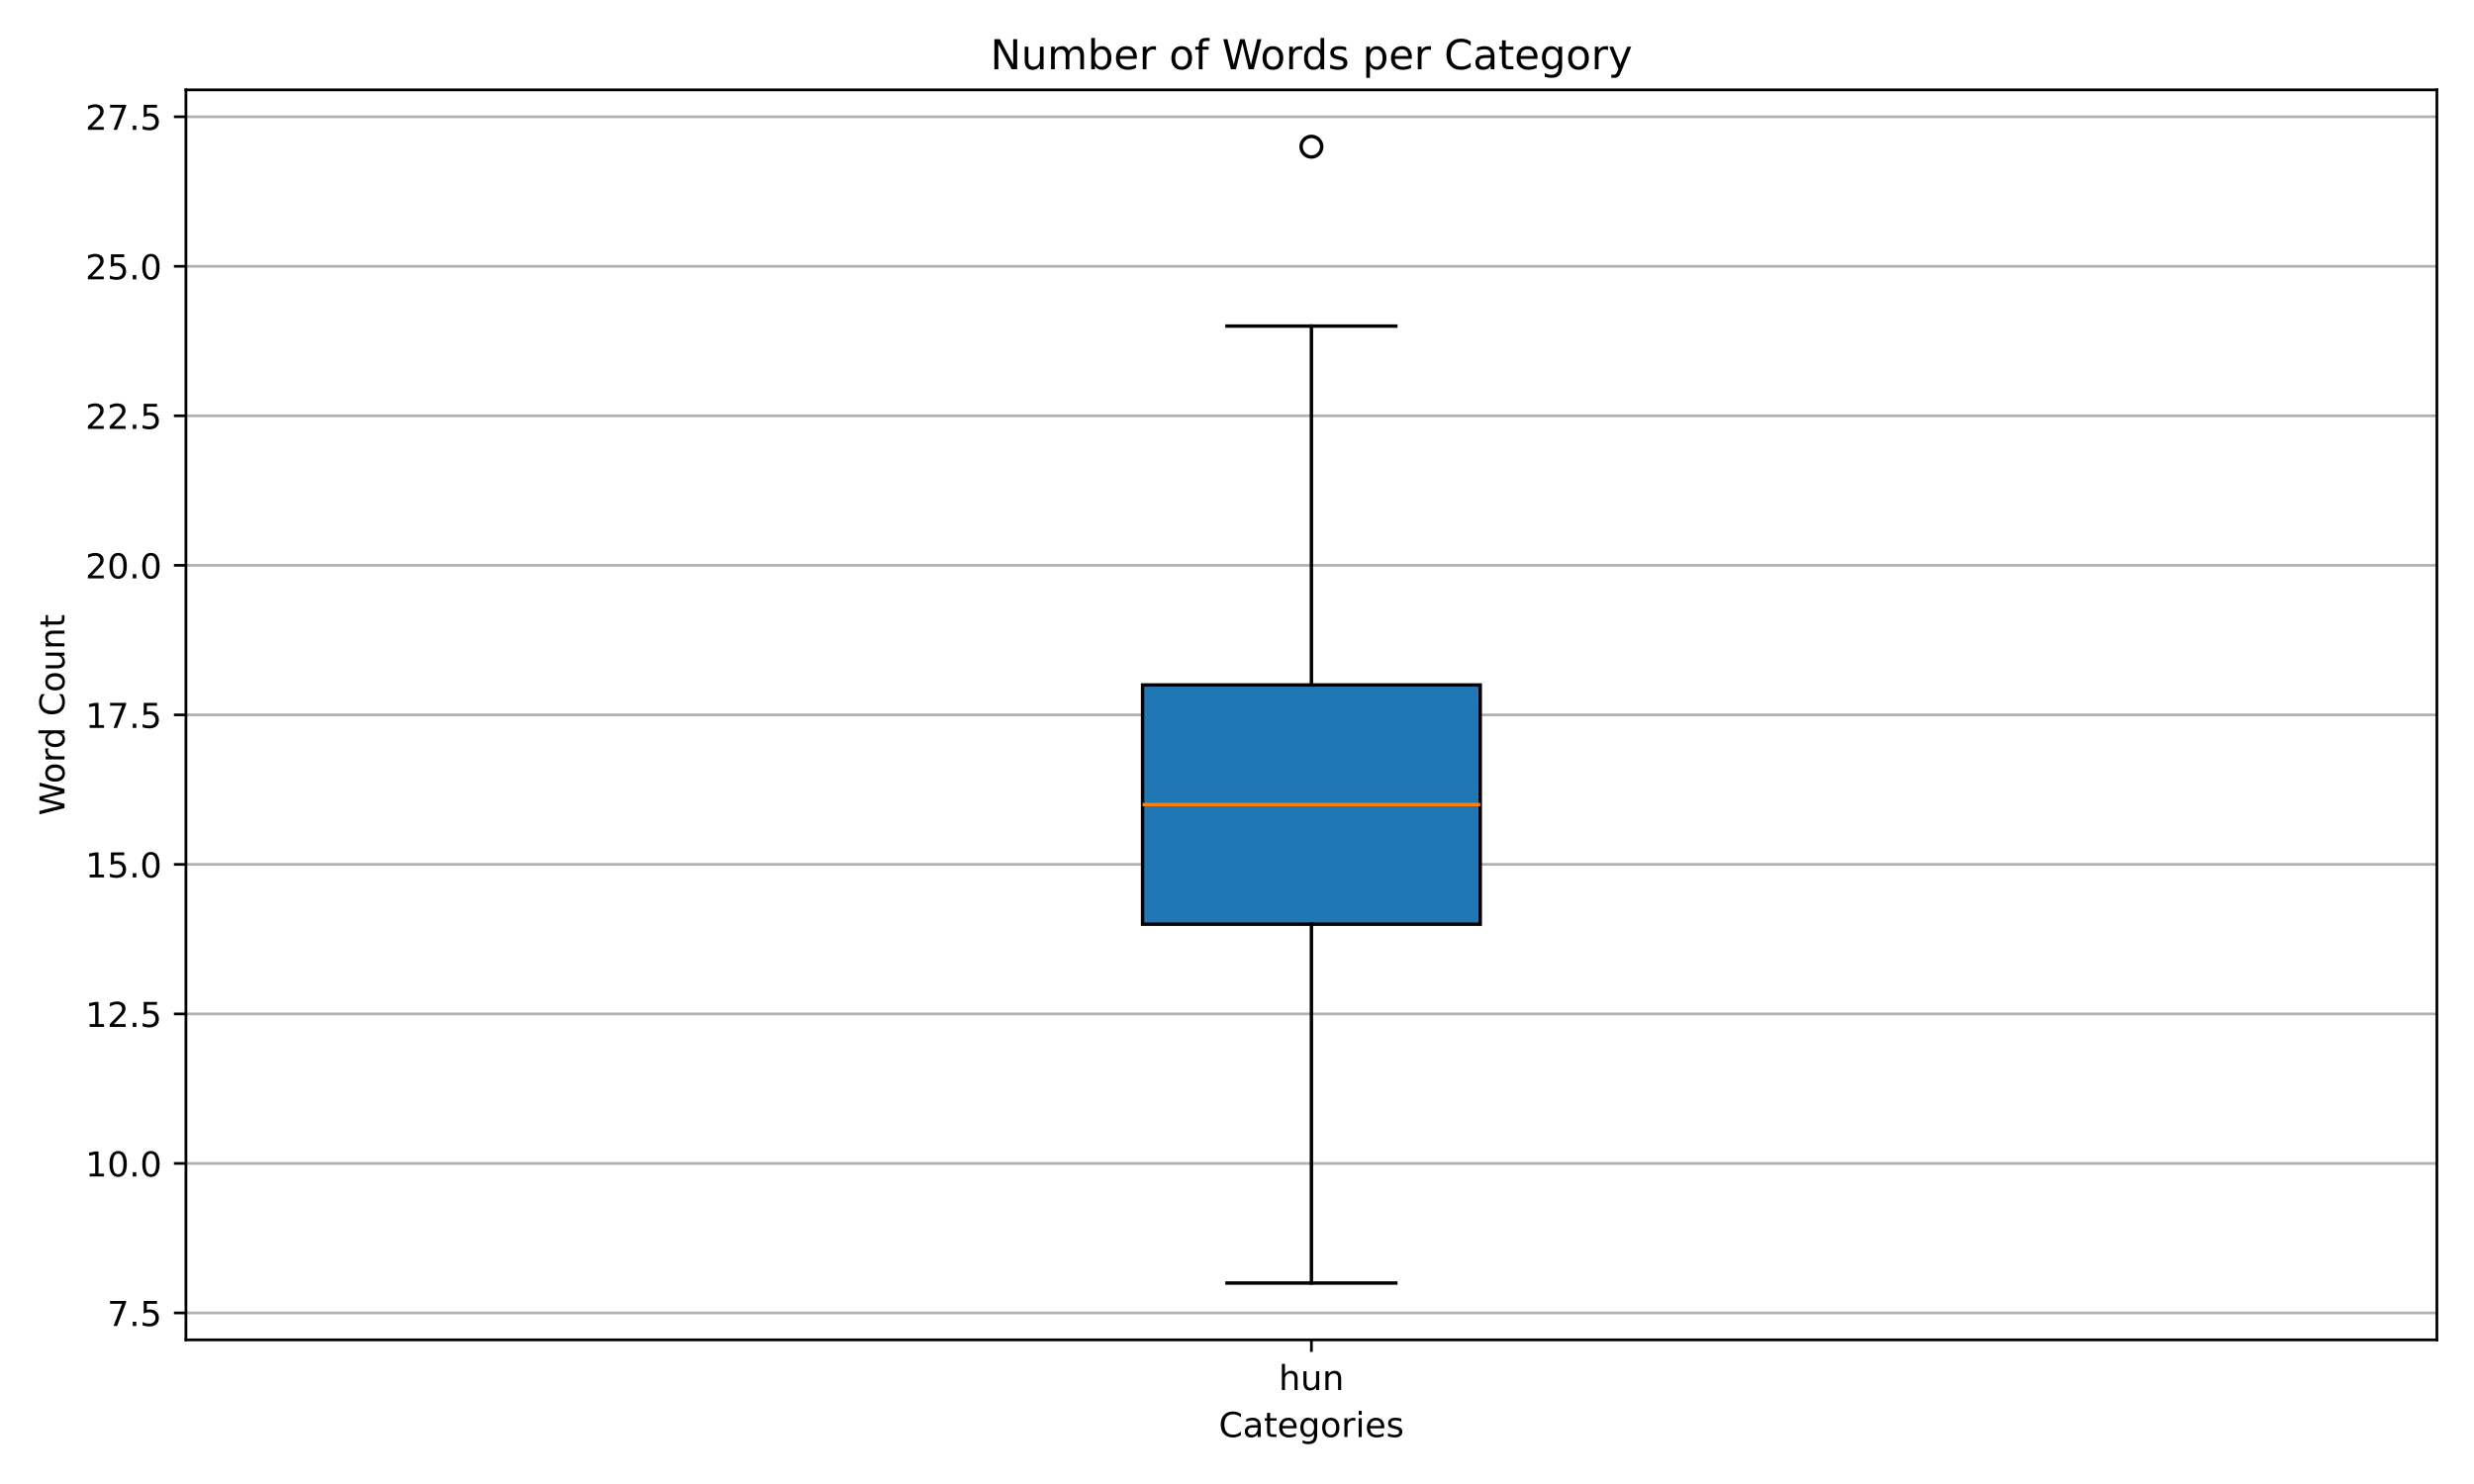
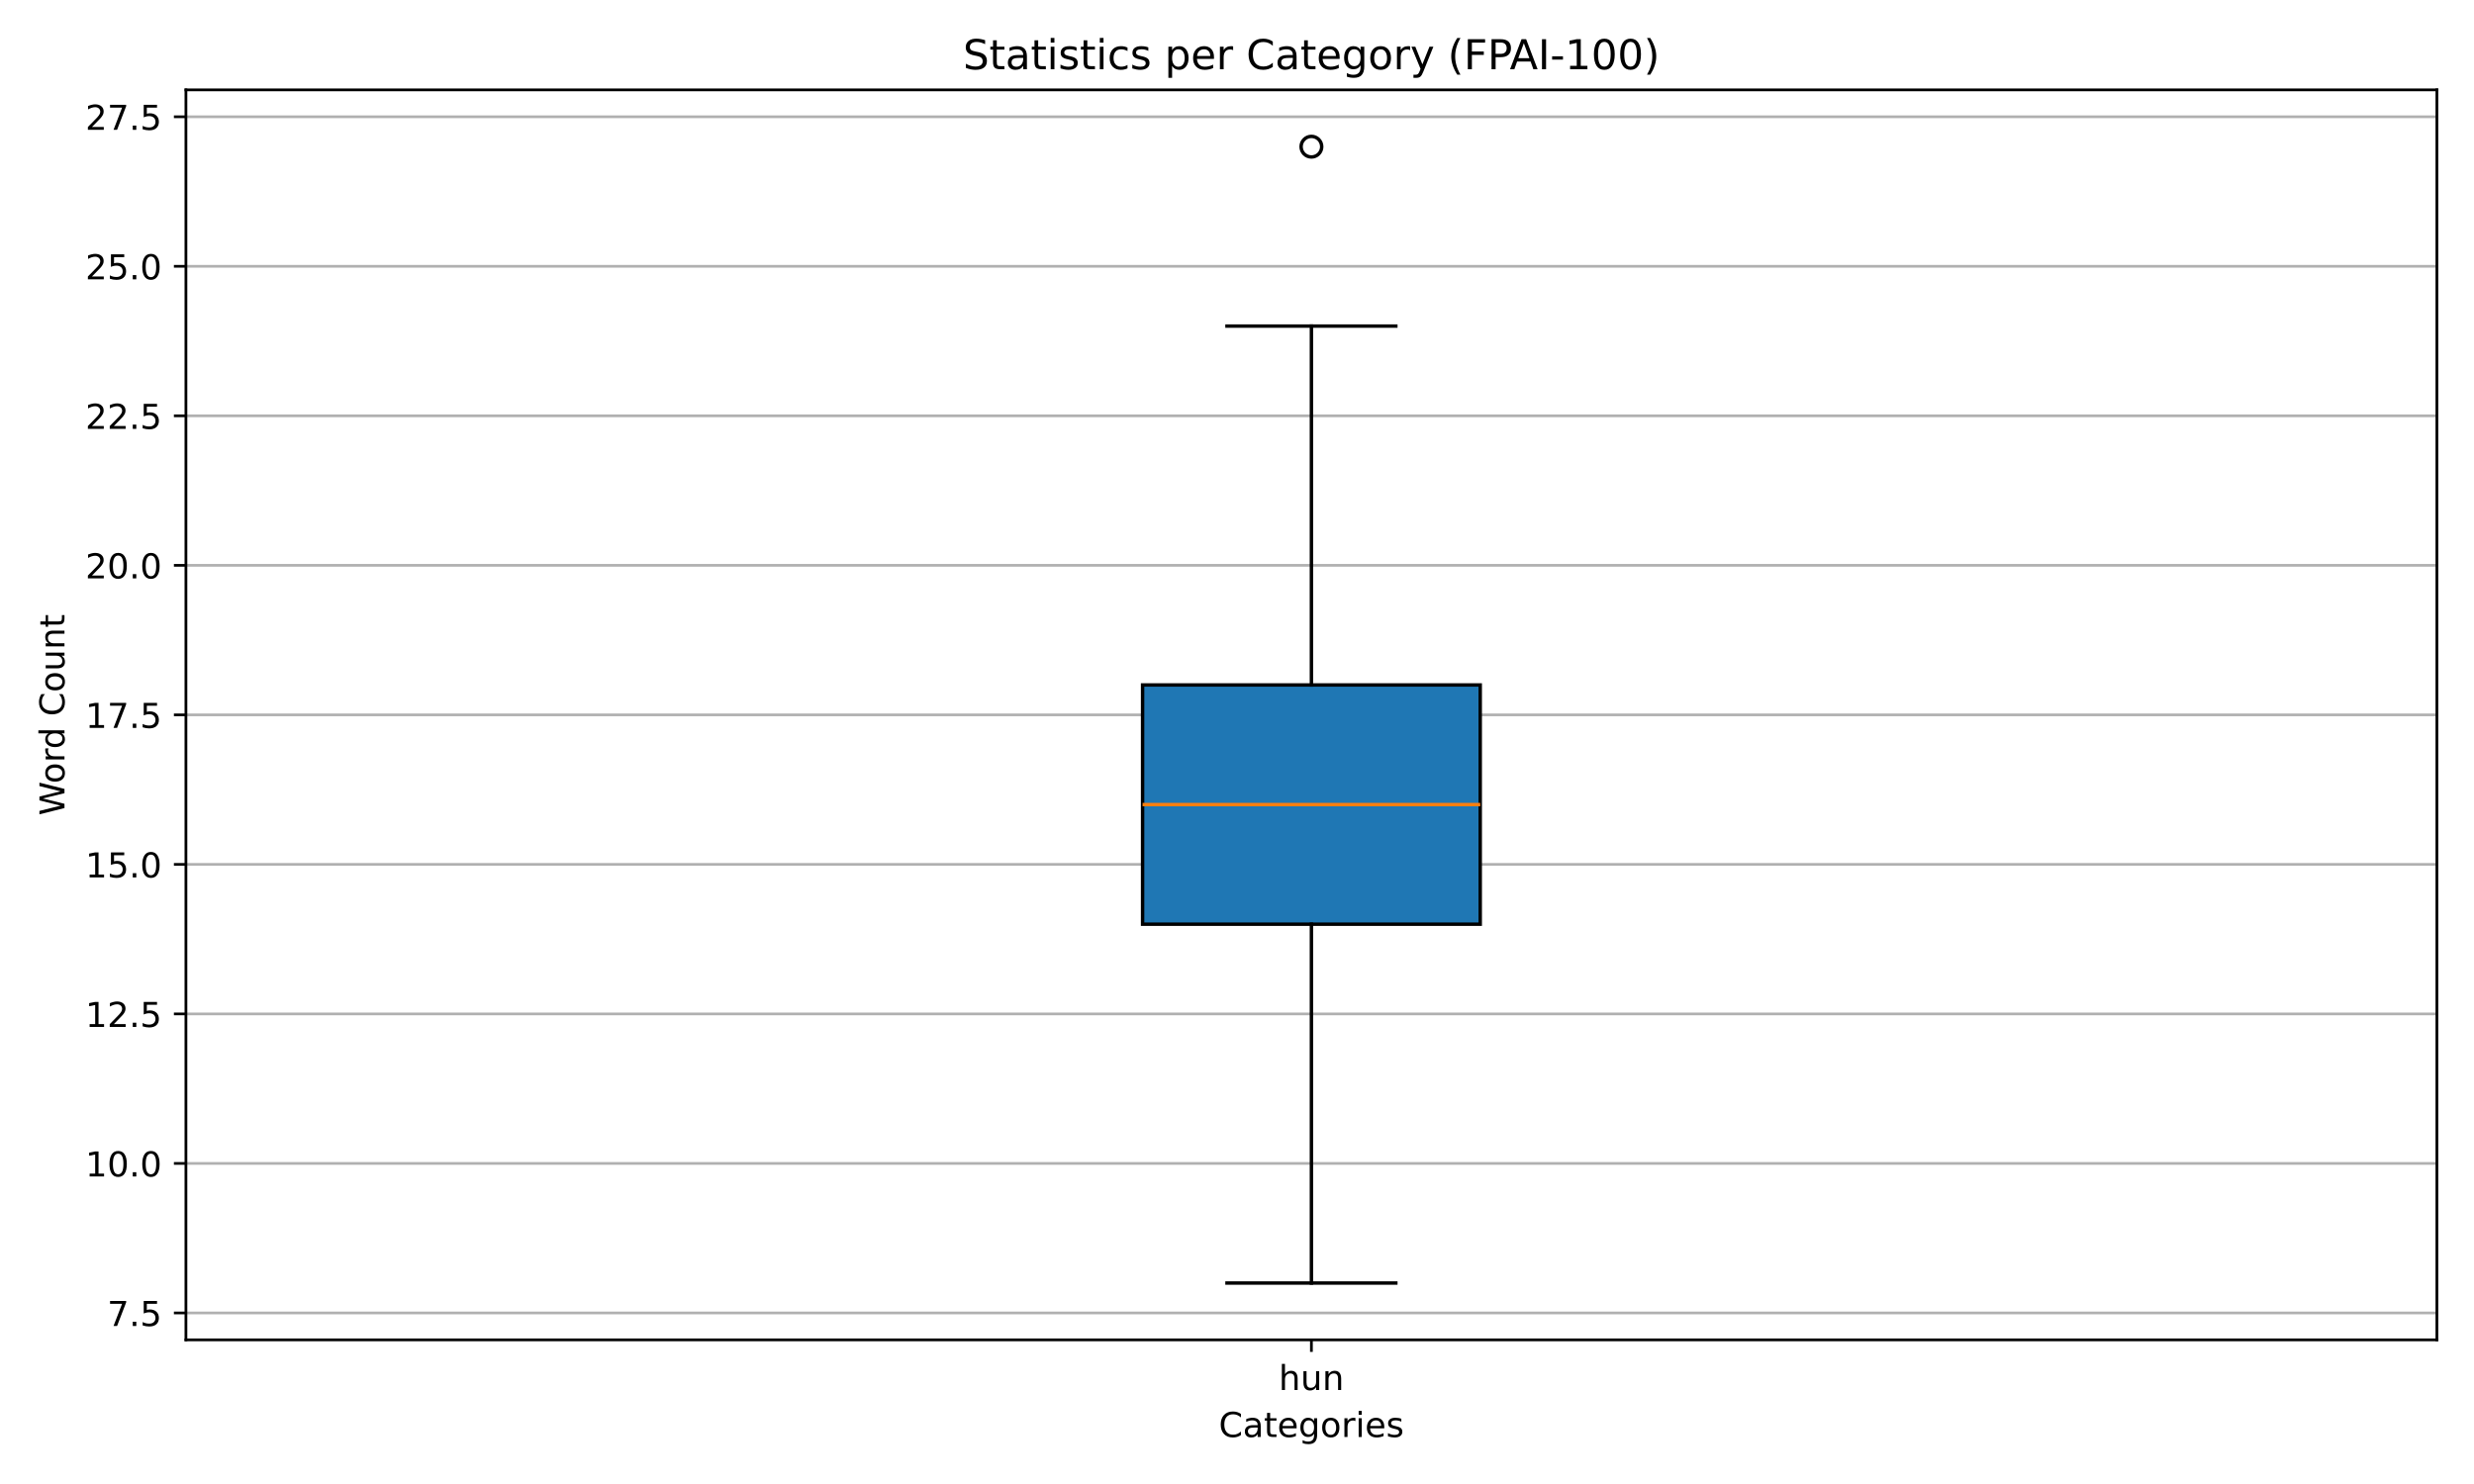
<svg xmlns="http://www.w3.org/2000/svg" xmlns:xlink="http://www.w3.org/1999/xlink" width="720pt" height="432pt" viewBox="0 0 720 432" version="1.1">
  <defs>
    <style type="text/css">*{stroke-linejoin: round; stroke-linecap: butt}</style>
  </defs>
  <g id="figure_1">
    <g id="patch_1">
      <path d="M 0 432  L 720 432  L 720 0  L 0 0  z " style="fill: #ffffff" />
    </g>
    <g id="axes_1">
      <g id="patch_2">
        <path d="M 54.11 390.04  L 709.2 390.04  L 709.2 26.16  L 54.11 26.16  z " style="fill: #ffffff" />
      </g>
      <g id="matplotlib.axis_1">
        <g id="xtick_1">
          <g id="line2d_1">
            <defs>
-               <path id="m1ef50f0800" d="M 0 0  L 0 3.5  " style="stroke: #000000; stroke-width: 0.8" />
+               <path id="m820ed0d803" d="M 0 0  L 0 3.5  " style="stroke: #000000; stroke-width: 0.8" />
            </defs>
            <g>
-               <use xlink:href="#m1ef50f0800" x="381.655" y="390.04" style="stroke: #000000; stroke-width: 0.8" />
+               <use xlink:href="#m820ed0d803" x="381.655" y="390.04" style="stroke: #000000; stroke-width: 0.8" />
            </g>
          </g>
          <g id="text_1">
            <g transform="translate(372.1488 404.6384) scale(0.1 -0.1)">
              <defs>
                <path id="DejaVuSans-68" d="M 3513 2113  L 3513 0  L 2938 0  L 2938 2094  Q 2938 2591 2744 2837  Q 2550 3084 2163 3084  Q 1697 3084 1428 2787  Q 1159 2491 1159 1978  L 1159 0  L 581 0  L 581 4863  L 1159 4863  L 1159 2956  Q 1366 3272 1645 3428  Q 1925 3584 2291 3584  Q 2894 3584 3203 3211  Q 3513 2838 3513 2113  z " transform="scale(0.015625)" />
                <path id="DejaVuSans-75" d="M 544 1381  L 544 3500  L 1119 3500  L 1119 1403  Q 1119 906 1312 657  Q 1506 409 1894 409  Q 2359 409 2629 706  Q 2900 1003 2900 1516  L 2900 3500  L 3475 3500  L 3475 0  L 2900 0  L 2900 538  Q 2691 219 2414 64  Q 2138 -91 1772 -91  Q 1169 -91 856 284  Q 544 659 544 1381  z M 1991 3584  L 1991 3584  z " transform="scale(0.015625)" />
                <path id="DejaVuSans-6e" d="M 3513 2113  L 3513 0  L 2938 0  L 2938 2094  Q 2938 2591 2744 2837  Q 2550 3084 2163 3084  Q 1697 3084 1428 2787  Q 1159 2491 1159 1978  L 1159 0  L 581 0  L 581 3500  L 1159 3500  L 1159 2956  Q 1366 3272 1645 3428  Q 1925 3584 2291 3584  Q 2894 3584 3203 3211  Q 3513 2838 3513 2113  z " transform="scale(0.015625)" />
              </defs>
              <use xlink:href="#DejaVuSans-68" />
              <use xlink:href="#DejaVuSans-75" transform="translate(63.37891 0)" />
              <use xlink:href="#DejaVuSans-6e" transform="translate(126.7578 0)" />
            </g>
          </g>
        </g>
        <g id="text_2">
          <g transform="translate(354.7034 418.3166) scale(0.1 -0.1)">
            <defs>
              <path id="DejaVuSans-43" d="M 4122 4306  L 4122 3641  Q 3803 3938 3442 4084  Q 3081 4231 2675 4231  Q 1875 4231 1450 3742  Q 1025 3253 1025 2328  Q 1025 1406 1450 917  Q 1875 428 2675 428  Q 3081 428 3442 575  Q 3803 722 4122 1019  L 4122 359  Q 3791 134 3420 21  Q 3050 -91 2638 -91  Q 1578 -91 968 557  Q 359 1206 359 2328  Q 359 3453 968 4101  Q 1578 4750 2638 4750  Q 3056 4750 3426 4639  Q 3797 4528 4122 4306  z " transform="scale(0.015625)" />
              <path id="DejaVuSans-61" d="M 2194 1759  Q 1497 1759 1228 1600  Q 959 1441 959 1056  Q 959 750 1161 570  Q 1363 391 1709 391  Q 2188 391 2477 730  Q 2766 1069 2766 1631  L 2766 1759  L 2194 1759  z M 3341 1997  L 3341 0  L 2766 0  L 2766 531  Q 2569 213 2275 61  Q 1981 -91 1556 -91  Q 1019 -91 701 211  Q 384 513 384 1019  Q 384 1609 779 1909  Q 1175 2209 1959 2209  L 2766 2209  L 2766 2266  Q 2766 2663 2505 2880  Q 2244 3097 1772 3097  Q 1472 3097 1187 3025  Q 903 2953 641 2809  L 641 3341  Q 956 3463 1253 3523  Q 1550 3584 1831 3584  Q 2591 3584 2966 3190  Q 3341 2797 3341 1997  z " transform="scale(0.015625)" />
              <path id="DejaVuSans-74" d="M 1172 4494  L 1172 3500  L 2356 3500  L 2356 3053  L 1172 3053  L 1172 1153  Q 1172 725 1289 603  Q 1406 481 1766 481  L 2356 481  L 2356 0  L 1766 0  Q 1100 0 847 248  Q 594 497 594 1153  L 594 3053  L 172 3053  L 172 3500  L 594 3500  L 594 4494  L 1172 4494  z " transform="scale(0.015625)" />
              <path id="DejaVuSans-65" d="M 3597 1894  L 3597 1613  L 953 1613  Q 991 1019 1311 708  Q 1631 397 2203 397  Q 2534 397 2845 478  Q 3156 559 3463 722  L 3463 178  Q 3153 47 2828 -22  Q 2503 -91 2169 -91  Q 1331 -91 842 396  Q 353 884 353 1716  Q 353 2575 817 3079  Q 1281 3584 2069 3584  Q 2775 3584 3186 3129  Q 3597 2675 3597 1894  z M 3022 2063  Q 3016 2534 2758 2815  Q 2500 3097 2075 3097  Q 1594 3097 1305 2825  Q 1016 2553 972 2059  L 3022 2063  z " transform="scale(0.015625)" />
              <path id="DejaVuSans-67" d="M 2906 1791  Q 2906 2416 2648 2759  Q 2391 3103 1925 3103  Q 1463 3103 1205 2759  Q 947 2416 947 1791  Q 947 1169 1205 825  Q 1463 481 1925 481  Q 2391 481 2648 825  Q 2906 1169 2906 1791  z M 3481 434  Q 3481 -459 3084 -895  Q 2688 -1331 1869 -1331  Q 1566 -1331 1297 -1286  Q 1028 -1241 775 -1147  L 775 -588  Q 1028 -725 1275 -790  Q 1522 -856 1778 -856  Q 2344 -856 2625 -561  Q 2906 -266 2906 331  L 2906 616  Q 2728 306 2450 153  Q 2172 0 1784 0  Q 1141 0 747 490  Q 353 981 353 1791  Q 353 2603 747 3093  Q 1141 3584 1784 3584  Q 2172 3584 2450 3431  Q 2728 3278 2906 2969  L 2906 3500  L 3481 3500  L 3481 434  z " transform="scale(0.015625)" />
              <path id="DejaVuSans-6f" d="M 1959 3097  Q 1497 3097 1228 2736  Q 959 2375 959 1747  Q 959 1119 1226 758  Q 1494 397 1959 397  Q 2419 397 2687 759  Q 2956 1122 2956 1747  Q 2956 2369 2687 2733  Q 2419 3097 1959 3097  z M 1959 3584  Q 2709 3584 3137 3096  Q 3566 2609 3566 1747  Q 3566 888 3137 398  Q 2709 -91 1959 -91  Q 1206 -91 779 398  Q 353 888 353 1747  Q 353 2609 779 3096  Q 1206 3584 1959 3584  z " transform="scale(0.015625)" />
              <path id="DejaVuSans-72" d="M 2631 2963  Q 2534 3019 2420 3045  Q 2306 3072 2169 3072  Q 1681 3072 1420 2755  Q 1159 2438 1159 1844  L 1159 0  L 581 0  L 581 3500  L 1159 3500  L 1159 2956  Q 1341 3275 1631 3429  Q 1922 3584 2338 3584  Q 2397 3584 2469 3576  Q 2541 3569 2628 3553  L 2631 2963  z " transform="scale(0.015625)" />
              <path id="DejaVuSans-69" d="M 603 3500  L 1178 3500  L 1178 0  L 603 0  L 603 3500  z M 603 4863  L 1178 4863  L 1178 4134  L 603 4134  L 603 4863  z " transform="scale(0.015625)" />
              <path id="DejaVuSans-73" d="M 2834 3397  L 2834 2853  Q 2591 2978 2328 3040  Q 2066 3103 1784 3103  Q 1356 3103 1142 2972  Q 928 2841 928 2578  Q 928 2378 1081 2264  Q 1234 2150 1697 2047  L 1894 2003  Q 2506 1872 2764 1633  Q 3022 1394 3022 966  Q 3022 478 2636 193  Q 2250 -91 1575 -91  Q 1294 -91 989 -36  Q 684 19 347 128  L 347 722  Q 666 556 975 473  Q 1284 391 1588 391  Q 1994 391 2212 530  Q 2431 669 2431 922  Q 2431 1156 2273 1281  Q 2116 1406 1581 1522  L 1381 1569  Q 847 1681 609 1914  Q 372 2147 372 2553  Q 372 3047 722 3315  Q 1072 3584 1716 3584  Q 2034 3584 2315 3537  Q 2597 3491 2834 3397  z " transform="scale(0.015625)" />
            </defs>
            <use xlink:href="#DejaVuSans-43" />
            <use xlink:href="#DejaVuSans-61" transform="translate(69.82422 0)" />
            <use xlink:href="#DejaVuSans-74" transform="translate(131.1035 0)" />
            <use xlink:href="#DejaVuSans-65" transform="translate(170.3125 0)" />
            <use xlink:href="#DejaVuSans-67" transform="translate(231.8359 0)" />
            <use xlink:href="#DejaVuSans-6f" transform="translate(295.3125 0)" />
            <use xlink:href="#DejaVuSans-72" transform="translate(356.4941 0)" />
            <use xlink:href="#DejaVuSans-69" transform="translate(397.6074 0)" />
            <use xlink:href="#DejaVuSans-65" transform="translate(425.3906 0)" />
            <use xlink:href="#DejaVuSans-73" transform="translate(486.9141 0)" />
          </g>
        </g>
      </g>
      <g id="matplotlib.axis_2">
        <g id="ytick_1">
          <g id="line2d_2">
-             <path d="M 54.11 382.205  L 709.2 382.205  " clip-path="url(#pbc62167b0d)" style="fill: none; stroke: #b0b0b0; stroke-width: 0.8; stroke-linecap: square" />
+             <path d="M 54.11 382.205  L 709.2 382.205  " clip-path="url(#p700e4777a4)" style="fill: none; stroke: #b0b0b0; stroke-width: 0.8; stroke-linecap: square" />
          </g>
          <g id="line2d_3">
            <defs>
-               <path id="m31aadcb8dd" d="M 0 0  L -3.5 0  " style="stroke: #000000; stroke-width: 0.8" />
+               <path id="m80bfbcc6ba" d="M 0 0  L -3.5 0  " style="stroke: #000000; stroke-width: 0.8" />
            </defs>
            <g>
-               <use xlink:href="#m31aadcb8dd" x="54.11" y="382.205" style="stroke: #000000; stroke-width: 0.8" />
+               <use xlink:href="#m80bfbcc6ba" x="54.11" y="382.205" style="stroke: #000000; stroke-width: 0.8" />
            </g>
          </g>
          <g id="text_3">
            <g transform="translate(31.20688 386.0045) scale(0.1 -0.1)">
              <defs>
                <path id="DejaVuSans-37" d="M 525 4666  L 3525 4666  L 3525 4397  L 1831 0  L 1172 0  L 2766 4134  L 525 4134  L 525 4666  z " transform="scale(0.015625)" />
                <path id="DejaVuSans-2e" d="M 684 794  L 1344 794  L 1344 0  L 684 0  L 684 794  z " transform="scale(0.015625)" />
                <path id="DejaVuSans-35" d="M 691 4666  L 3169 4666  L 3169 4134  L 1269 4134  L 1269 2991  Q 1406 3038 1543 3061  Q 1681 3084 1819 3084  Q 2600 3084 3056 2656  Q 3513 2228 3513 1497  Q 3513 744 3044 326  Q 2575 -91 1722 -91  Q 1428 -91 1123 -41  Q 819 9 494 109  L 494 744  Q 775 591 1075 516  Q 1375 441 1709 441  Q 2250 441 2565 725  Q 2881 1009 2881 1497  Q 2881 1984 2565 2268  Q 2250 2553 1709 2553  Q 1456 2553 1204 2497  Q 953 2441 691 2322  L 691 4666  z " transform="scale(0.015625)" />
              </defs>
              <use xlink:href="#DejaVuSans-37" />
              <use xlink:href="#DejaVuSans-2e" transform="translate(63.62305 0)" />
              <use xlink:href="#DejaVuSans-35" transform="translate(95.41016 0)" />
            </g>
          </g>
        </g>
        <g id="ytick_2">
          <g id="line2d_4">
-             <path d="M 54.11 338.679  L 709.2 338.679  " clip-path="url(#pbc62167b0d)" style="fill: none; stroke: #b0b0b0; stroke-width: 0.8; stroke-linecap: square" />
+             <path d="M 54.11 338.679  L 709.2 338.679  " clip-path="url(#p700e4777a4)" style="fill: none; stroke: #b0b0b0; stroke-width: 0.8; stroke-linecap: square" />
          </g>
          <g id="line2d_5">
            <g>
-               <use xlink:href="#m31aadcb8dd" x="54.11" y="338.679" style="stroke: #000000; stroke-width: 0.8" />
+               <use xlink:href="#m80bfbcc6ba" x="54.11" y="338.679" style="stroke: #000000; stroke-width: 0.8" />
            </g>
          </g>
          <g id="text_4">
            <g transform="translate(24.84437 342.4782) scale(0.1 -0.1)">
              <defs>
                <path id="DejaVuSans-31" d="M 794 531  L 1825 531  L 1825 4091  L 703 3866  L 703 4441  L 1819 4666  L 2450 4666  L 2450 531  L 3481 531  L 3481 0  L 794 0  L 794 531  z " transform="scale(0.015625)" />
                <path id="DejaVuSans-30" d="M 2034 4250  Q 1547 4250 1301 3770  Q 1056 3291 1056 2328  Q 1056 1369 1301 889  Q 1547 409 2034 409  Q 2525 409 2770 889  Q 3016 1369 3016 2328  Q 3016 3291 2770 3770  Q 2525 4250 2034 4250  z M 2034 4750  Q 2819 4750 3233 4129  Q 3647 3509 3647 2328  Q 3647 1150 3233 529  Q 2819 -91 2034 -91  Q 1250 -91 836 529  Q 422 1150 422 2328  Q 422 3509 836 4129  Q 1250 4750 2034 4750  z " transform="scale(0.015625)" />
              </defs>
              <use xlink:href="#DejaVuSans-31" />
              <use xlink:href="#DejaVuSans-30" transform="translate(63.62305 0)" />
              <use xlink:href="#DejaVuSans-2e" transform="translate(127.2461 0)" />
              <use xlink:href="#DejaVuSans-30" transform="translate(159.0332 0)" />
            </g>
          </g>
        </g>
        <g id="ytick_3">
          <g id="line2d_6">
-             <path d="M 54.11 295.153  L 709.2 295.153  " clip-path="url(#pbc62167b0d)" style="fill: none; stroke: #b0b0b0; stroke-width: 0.8; stroke-linecap: square" />
+             <path d="M 54.11 295.153  L 709.2 295.153  " clip-path="url(#p700e4777a4)" style="fill: none; stroke: #b0b0b0; stroke-width: 0.8; stroke-linecap: square" />
          </g>
          <g id="line2d_7">
            <g>
-               <use xlink:href="#m31aadcb8dd" x="54.11" y="295.153" style="stroke: #000000; stroke-width: 0.8" />
+               <use xlink:href="#m80bfbcc6ba" x="54.11" y="295.153" style="stroke: #000000; stroke-width: 0.8" />
            </g>
          </g>
          <g id="text_5">
            <g transform="translate(24.84437 298.9518) scale(0.1 -0.1)">
              <defs>
                <path id="DejaVuSans-32" d="M 1228 531  L 3431 531  L 3431 0  L 469 0  L 469 531  Q 828 903 1448 1529  Q 2069 2156 2228 2338  Q 2531 2678 2651 2914  Q 2772 3150 2772 3378  Q 2772 3750 2511 3984  Q 2250 4219 1831 4219  Q 1534 4219 1204 4116  Q 875 4013 500 3803  L 500 4441  Q 881 4594 1212 4672  Q 1544 4750 1819 4750  Q 2544 4750 2975 4387  Q 3406 4025 3406 3419  Q 3406 3131 3298 2873  Q 3191 2616 2906 2266  Q 2828 2175 2409 1742  Q 1991 1309 1228 531  z " transform="scale(0.015625)" />
              </defs>
              <use xlink:href="#DejaVuSans-31" />
              <use xlink:href="#DejaVuSans-32" transform="translate(63.62305 0)" />
              <use xlink:href="#DejaVuSans-2e" transform="translate(127.2461 0)" />
              <use xlink:href="#DejaVuSans-35" transform="translate(159.0332 0)" />
            </g>
          </g>
        </g>
        <g id="ytick_4">
          <g id="line2d_8">
-             <path d="M 54.11 251.626  L 709.2 251.626  " clip-path="url(#pbc62167b0d)" style="fill: none; stroke: #b0b0b0; stroke-width: 0.8; stroke-linecap: square" />
+             <path d="M 54.11 251.626  L 709.2 251.626  " clip-path="url(#p700e4777a4)" style="fill: none; stroke: #b0b0b0; stroke-width: 0.8; stroke-linecap: square" />
          </g>
          <g id="line2d_9">
            <g>
-               <use xlink:href="#m31aadcb8dd" x="54.11" y="251.626" style="stroke: #000000; stroke-width: 0.8" />
+               <use xlink:href="#m80bfbcc6ba" x="54.11" y="251.626" style="stroke: #000000; stroke-width: 0.8" />
            </g>
          </g>
          <g id="text_6">
            <g transform="translate(24.84437 255.4255) scale(0.1 -0.1)">
              <use xlink:href="#DejaVuSans-31" />
              <use xlink:href="#DejaVuSans-35" transform="translate(63.62305 0)" />
              <use xlink:href="#DejaVuSans-2e" transform="translate(127.2461 0)" />
              <use xlink:href="#DejaVuSans-30" transform="translate(159.0332 0)" />
            </g>
          </g>
        </g>
        <g id="ytick_5">
          <g id="line2d_10">
-             <path d="M 54.11 208.1  L 709.2 208.1  " clip-path="url(#pbc62167b0d)" style="fill: none; stroke: #b0b0b0; stroke-width: 0.8; stroke-linecap: square" />
+             <path d="M 54.11 208.1  L 709.2 208.1  " clip-path="url(#p700e4777a4)" style="fill: none; stroke: #b0b0b0; stroke-width: 0.8; stroke-linecap: square" />
          </g>
          <g id="line2d_11">
            <g>
-               <use xlink:href="#m31aadcb8dd" x="54.11" y="208.1" style="stroke: #000000; stroke-width: 0.8" />
+               <use xlink:href="#m80bfbcc6ba" x="54.11" y="208.1" style="stroke: #000000; stroke-width: 0.8" />
            </g>
          </g>
          <g id="text_7">
            <g transform="translate(24.84437 211.8992) scale(0.1 -0.1)">
              <use xlink:href="#DejaVuSans-31" />
              <use xlink:href="#DejaVuSans-37" transform="translate(63.62305 0)" />
              <use xlink:href="#DejaVuSans-2e" transform="translate(127.2461 0)" />
              <use xlink:href="#DejaVuSans-35" transform="translate(159.0332 0)" />
            </g>
          </g>
        </g>
        <g id="ytick_6">
          <g id="line2d_12">
-             <path d="M 54.11 164.574  L 709.2 164.574  " clip-path="url(#pbc62167b0d)" style="fill: none; stroke: #b0b0b0; stroke-width: 0.8; stroke-linecap: square" />
+             <path d="M 54.11 164.574  L 709.2 164.574  " clip-path="url(#p700e4777a4)" style="fill: none; stroke: #b0b0b0; stroke-width: 0.8; stroke-linecap: square" />
          </g>
          <g id="line2d_13">
            <g>
-               <use xlink:href="#m31aadcb8dd" x="54.11" y="164.574" style="stroke: #000000; stroke-width: 0.8" />
+               <use xlink:href="#m80bfbcc6ba" x="54.11" y="164.574" style="stroke: #000000; stroke-width: 0.8" />
            </g>
          </g>
          <g id="text_8">
            <g transform="translate(24.84437 168.3729) scale(0.1 -0.1)">
              <use xlink:href="#DejaVuSans-32" />
              <use xlink:href="#DejaVuSans-30" transform="translate(63.62305 0)" />
              <use xlink:href="#DejaVuSans-2e" transform="translate(127.2461 0)" />
              <use xlink:href="#DejaVuSans-30" transform="translate(159.0332 0)" />
            </g>
          </g>
        </g>
        <g id="ytick_7">
          <g id="line2d_14">
-             <path d="M 54.11 121.047  L 709.2 121.047  " clip-path="url(#pbc62167b0d)" style="fill: none; stroke: #b0b0b0; stroke-width: 0.8; stroke-linecap: square" />
+             <path d="M 54.11 121.047  L 709.2 121.047  " clip-path="url(#p700e4777a4)" style="fill: none; stroke: #b0b0b0; stroke-width: 0.8; stroke-linecap: square" />
          </g>
          <g id="line2d_15">
            <g>
-               <use xlink:href="#m31aadcb8dd" x="54.11" y="121.047" style="stroke: #000000; stroke-width: 0.8" />
+               <use xlink:href="#m80bfbcc6ba" x="54.11" y="121.047" style="stroke: #000000; stroke-width: 0.8" />
            </g>
          </g>
          <g id="text_9">
            <g transform="translate(24.84437 124.8466) scale(0.1 -0.1)">
              <use xlink:href="#DejaVuSans-32" />
              <use xlink:href="#DejaVuSans-32" transform="translate(63.62305 0)" />
              <use xlink:href="#DejaVuSans-2e" transform="translate(127.2461 0)" />
              <use xlink:href="#DejaVuSans-35" transform="translate(159.0332 0)" />
            </g>
          </g>
        </g>
        <g id="ytick_8">
          <g id="line2d_16">
-             <path d="M 54.11 77.521  L 709.2 77.521  " clip-path="url(#pbc62167b0d)" style="fill: none; stroke: #b0b0b0; stroke-width: 0.8; stroke-linecap: square" />
+             <path d="M 54.11 77.521  L 709.2 77.521  " clip-path="url(#p700e4777a4)" style="fill: none; stroke: #b0b0b0; stroke-width: 0.8; stroke-linecap: square" />
          </g>
          <g id="line2d_17">
            <g>
-               <use xlink:href="#m31aadcb8dd" x="54.11" y="77.521" style="stroke: #000000; stroke-width: 0.8" />
+               <use xlink:href="#m80bfbcc6ba" x="54.11" y="77.521" style="stroke: #000000; stroke-width: 0.8" />
            </g>
          </g>
          <g id="text_10">
            <g transform="translate(24.84437 81.32027) scale(0.1 -0.1)">
              <use xlink:href="#DejaVuSans-32" />
              <use xlink:href="#DejaVuSans-35" transform="translate(63.62305 0)" />
              <use xlink:href="#DejaVuSans-2e" transform="translate(127.2461 0)" />
              <use xlink:href="#DejaVuSans-30" transform="translate(159.0332 0)" />
            </g>
          </g>
        </g>
        <g id="ytick_9">
          <g id="line2d_18">
-             <path d="M 54.11 33.995  L 709.2 33.995  " clip-path="url(#pbc62167b0d)" style="fill: none; stroke: #b0b0b0; stroke-width: 0.8; stroke-linecap: square" />
+             <path d="M 54.11 33.995  L 709.2 33.995  " clip-path="url(#p700e4777a4)" style="fill: none; stroke: #b0b0b0; stroke-width: 0.8; stroke-linecap: square" />
          </g>
          <g id="line2d_19">
            <g>
-               <use xlink:href="#m31aadcb8dd" x="54.11" y="33.995" style="stroke: #000000; stroke-width: 0.8" />
+               <use xlink:href="#m80bfbcc6ba" x="54.11" y="33.995" style="stroke: #000000; stroke-width: 0.8" />
            </g>
          </g>
          <g id="text_11">
            <g transform="translate(24.84437 37.79396) scale(0.1 -0.1)">
              <use xlink:href="#DejaVuSans-32" />
              <use xlink:href="#DejaVuSans-37" transform="translate(63.62305 0)" />
              <use xlink:href="#DejaVuSans-2e" transform="translate(127.2461 0)" />
              <use xlink:href="#DejaVuSans-35" transform="translate(159.0332 0)" />
            </g>
          </g>
        </g>
        <g id="text_12">
          <g transform="translate(18.76469 237.3891) rotate(-90) scale(0.1 -0.1)">
            <defs>
              <path id="DejaVuSans-57" d="M 213 4666  L 850 4666  L 1831 722  L 2809 4666  L 3519 4666  L 4500 722  L 5478 4666  L 6119 4666  L 4947 0  L 4153 0  L 3169 4050  L 2175 0  L 1381 0  L 213 4666  z " transform="scale(0.015625)" />
              <path id="DejaVuSans-64" d="M 2906 2969  L 2906 4863  L 3481 4863  L 3481 0  L 2906 0  L 2906 525  Q 2725 213 2448 61  Q 2172 -91 1784 -91  Q 1150 -91 751 415  Q 353 922 353 1747  Q 353 2572 751 3078  Q 1150 3584 1784 3584  Q 2172 3584 2448 3432  Q 2725 3281 2906 2969  z M 947 1747  Q 947 1113 1208 752  Q 1469 391 1925 391  Q 2381 391 2643 752  Q 2906 1113 2906 1747  Q 2906 2381 2643 2742  Q 2381 3103 1925 3103  Q 1469 3103 1208 2742  Q 947 2381 947 1747  z " transform="scale(0.015625)" />
              <path id="DejaVuSans-20" transform="scale(0.015625)" />
            </defs>
            <use xlink:href="#DejaVuSans-57" />
            <use xlink:href="#DejaVuSans-6f" transform="translate(93.00195 0)" />
            <use xlink:href="#DejaVuSans-72" transform="translate(154.1836 0)" />
            <use xlink:href="#DejaVuSans-64" transform="translate(193.5469 0)" />
            <use xlink:href="#DejaVuSans-20" transform="translate(257.0234 0)" />
            <use xlink:href="#DejaVuSans-43" transform="translate(288.8105 0)" />
            <use xlink:href="#DejaVuSans-6f" transform="translate(358.6348 0)" />
            <use xlink:href="#DejaVuSans-75" transform="translate(419.8164 0)" />
            <use xlink:href="#DejaVuSans-6e" transform="translate(483.1953 0)" />
            <use xlink:href="#DejaVuSans-74" transform="translate(546.5742 0)" />
          </g>
        </g>
      </g>
      <g id="patch_3">
-         <path d="M 332.523 269.037  L 430.787 269.037  L 430.787 199.395  L 332.523 199.395  L 332.523 269.037  z " clip-path="url(#pbc62167b0d)" style="fill: #1f77b4; stroke: #000000; stroke-linejoin: miter" />
+         <path d="M 332.523 269.037  L 430.787 269.037  L 430.787 199.395  L 332.523 199.395  L 332.523 269.037  z " clip-path="url(#p700e4777a4)" style="fill: #1f77b4; stroke: #000000; stroke-linejoin: miter" />
      </g>
      <g id="line2d_20">
-         <path d="M 381.655 269.037  L 381.655 373.5  " clip-path="url(#pbc62167b0d)" style="fill: none; stroke: #000000; stroke-linecap: square" />
+         <path d="M 381.655 269.037  L 381.655 373.5  " clip-path="url(#p700e4777a4)" style="fill: none; stroke: #000000; stroke-linecap: square" />
      </g>
      <g id="line2d_21">
-         <path d="M 381.655 199.395  L 381.655 94.932  " clip-path="url(#pbc62167b0d)" style="fill: none; stroke: #000000; stroke-linecap: square" />
+         <path d="M 381.655 199.395  L 381.655 94.932  " clip-path="url(#p700e4777a4)" style="fill: none; stroke: #000000; stroke-linecap: square" />
      </g>
      <g id="line2d_22">
-         <path d="M 357.089 373.5  L 406.221 373.5  " clip-path="url(#pbc62167b0d)" style="fill: none; stroke: #000000; stroke-linecap: square" />
+         <path d="M 357.089 373.5  L 406.221 373.5  " clip-path="url(#p700e4777a4)" style="fill: none; stroke: #000000; stroke-linecap: square" />
      </g>
      <g id="line2d_23">
-         <path d="M 357.089 94.932  L 406.221 94.932  " clip-path="url(#pbc62167b0d)" style="fill: none; stroke: #000000; stroke-linecap: square" />
+         <path d="M 357.089 94.932  L 406.221 94.932  " clip-path="url(#p700e4777a4)" style="fill: none; stroke: #000000; stroke-linecap: square" />
      </g>
      <g id="line2d_24">
        <defs>
-           <path id="mddba1ea004" d="M 0 3  C 0.796 3 1.559 2.684 2.121 2.121  C 2.684 1.559 3 0.796 3 0  C 3 -0.796 2.684 -1.559 2.121 -2.121  C 1.559 -2.684 0.796 -3 0 -3  C -0.796 -3 -1.559 -2.684 -2.121 -2.121  C -2.684 -1.559 -3 -0.796 -3 0  C -3 0.796 -2.684 1.559 -2.121 2.121  C -1.559 2.684 -0.796 3 0 3  z " style="stroke: #000000" />
+           <path id="m18657eb5a3" d="M 0 3  C 0.796 3 1.559 2.684 2.121 2.121  C 2.684 1.559 3 0.796 3 0  C 3 -0.796 2.684 -1.559 2.121 -2.121  C 1.559 -2.684 0.796 -3 0 -3  C -0.796 -3 -1.559 -2.684 -2.121 -2.121  C -2.684 -1.559 -3 -0.796 -3 0  C -3 0.796 -2.684 1.559 -2.121 2.121  C -1.559 2.684 -0.796 3 0 3  z " style="stroke: #000000" />
        </defs>
-         <g clip-path="url(#pbc62167b0d)">
-           <use xlink:href="#mddba1ea004" x="381.655" y="42.7" style="fill-opacity: 0; stroke: #000000" />
+         <g clip-path="url(#p700e4777a4)">
+           <use xlink:href="#m18657eb5a3" x="381.655" y="42.7" style="fill-opacity: 0; stroke: #000000" />
        </g>
      </g>
      <g id="line2d_25">
-         <path d="M 332.523 234.216  L 430.787 234.216  " clip-path="url(#pbc62167b0d)" style="fill: none; stroke: #ff7f0e" />
+         <path d="M 332.523 234.216  L 430.787 234.216  " clip-path="url(#p700e4777a4)" style="fill: none; stroke: #ff7f0e" />
      </g>
      <g id="patch_4">
        <path d="M 54.11 390.04  L 54.11 26.16  " style="fill: none; stroke: #000000; stroke-width: 0.8; stroke-linejoin: miter; stroke-linecap: square" />
      </g>
      <g id="patch_5">
        <path d="M 709.2 390.04  L 709.2 26.16  " style="fill: none; stroke: #000000; stroke-width: 0.8; stroke-linejoin: miter; stroke-linecap: square" />
      </g>
      <g id="patch_6">
        <path d="M 54.11 390.04  L 709.2 390.04  " style="fill: none; stroke: #000000; stroke-width: 0.8; stroke-linejoin: miter; stroke-linecap: square" />
      </g>
      <g id="patch_7">
        <path d="M 54.11 26.16  L 709.2 26.16  " style="fill: none; stroke: #000000; stroke-width: 0.8; stroke-linejoin: miter; stroke-linecap: square" />
      </g>
      <g id="text_13">
-         <g transform="translate(288.2172 20.16) scale(0.12 -0.12)">
+         <g transform="translate(280.2719 20.16) scale(0.12 -0.12)">
          <defs>
-             <path id="DejaVuSans-4e" d="M 628 4666  L 1478 4666  L 3547 763  L 3547 4666  L 4159 4666  L 4159 0  L 3309 0  L 1241 3903  L 1241 0  L 628 0  L 628 4666  z " transform="scale(0.015625)" />
-             <path id="DejaVuSans-6d" d="M 3328 2828  Q 3544 3216 3844 3400  Q 4144 3584 4550 3584  Q 5097 3584 5394 3201  Q 5691 2819 5691 2113  L 5691 0  L 5113 0  L 5113 2094  Q 5113 2597 4934 2840  Q 4756 3084 4391 3084  Q 3944 3084 3684 2787  Q 3425 2491 3425 1978  L 3425 0  L 2847 0  L 2847 2094  Q 2847 2600 2669 2842  Q 2491 3084 2119 3084  Q 1678 3084 1418 2786  Q 1159 2488 1159 1978  L 1159 0  L 581 0  L 581 3500  L 1159 3500  L 1159 2956  Q 1356 3278 1631 3431  Q 1906 3584 2284 3584  Q 2666 3584 2933 3390  Q 3200 3197 3328 2828  z " transform="scale(0.015625)" />
-             <path id="DejaVuSans-62" d="M 3116 1747  Q 3116 2381 2855 2742  Q 2594 3103 2138 3103  Q 1681 3103 1420 2742  Q 1159 2381 1159 1747  Q 1159 1113 1420 752  Q 1681 391 2138 391  Q 2594 391 2855 752  Q 3116 1113 3116 1747  z M 1159 2969  Q 1341 3281 1617 3432  Q 1894 3584 2278 3584  Q 2916 3584 3314 3078  Q 3713 2572 3713 1747  Q 3713 922 3314 415  Q 2916 -91 2278 -91  Q 1894 -91 1617 61  Q 1341 213 1159 525  L 1159 0  L 581 0  L 581 4863  L 1159 4863  L 1159 2969  z " transform="scale(0.015625)" />
-             <path id="DejaVuSans-66" d="M 2375 4863  L 2375 4384  L 1825 4384  Q 1516 4384 1395 4259  Q 1275 4134 1275 3809  L 1275 3500  L 2222 3500  L 2222 3053  L 1275 3053  L 1275 0  L 697 0  L 697 3053  L 147 3053  L 147 3500  L 697 3500  L 697 3744  Q 697 4328 969 4595  Q 1241 4863 1831 4863  L 2375 4863  z " transform="scale(0.015625)" />
+             <path id="DejaVuSans-53" d="M 3425 4513  L 3425 3897  Q 3066 4069 2747 4153  Q 2428 4238 2131 4238  Q 1616 4238 1336 4038  Q 1056 3838 1056 3469  Q 1056 3159 1242 3001  Q 1428 2844 1947 2747  L 2328 2669  Q 3034 2534 3370 2195  Q 3706 1856 3706 1288  Q 3706 609 3251 259  Q 2797 -91 1919 -91  Q 1588 -91 1214 -16  Q 841 59 441 206  L 441 856  Q 825 641 1194 531  Q 1563 422 1919 422  Q 2459 422 2753 634  Q 3047 847 3047 1241  Q 3047 1584 2836 1778  Q 2625 1972 2144 2069  L 1759 2144  Q 1053 2284 737 2584  Q 422 2884 422 3419  Q 422 4038 858 4394  Q 1294 4750 2059 4750  Q 2388 4750 2728 4690  Q 3069 4631 3425 4513  z " transform="scale(0.015625)" />
+             <path id="DejaVuSans-63" d="M 3122 3366  L 3122 2828  Q 2878 2963 2633 3030  Q 2388 3097 2138 3097  Q 1578 3097 1268 2742  Q 959 2388 959 1747  Q 959 1106 1268 751  Q 1578 397 2138 397  Q 2388 397 2633 464  Q 2878 531 3122 666  L 3122 134  Q 2881 22 2623 -34  Q 2366 -91 2075 -91  Q 1284 -91 818 406  Q 353 903 353 1747  Q 353 2603 823 3093  Q 1294 3584 2113 3584  Q 2378 3584 2631 3529  Q 2884 3475 3122 3366  z " transform="scale(0.015625)" />
            <path id="DejaVuSans-70" d="M 1159 525  L 1159 -1331  L 581 -1331  L 581 3500  L 1159 3500  L 1159 2969  Q 1341 3281 1617 3432  Q 1894 3584 2278 3584  Q 2916 3584 3314 3078  Q 3713 2572 3713 1747  Q 3713 922 3314 415  Q 2916 -91 2278 -91  Q 1894 -91 1617 61  Q 1341 213 1159 525  z M 3116 1747  Q 3116 2381 2855 2742  Q 2594 3103 2138 3103  Q 1681 3103 1420 2742  Q 1159 2381 1159 1747  Q 1159 1113 1420 752  Q 1681 391 2138 391  Q 2594 391 2855 752  Q 3116 1113 3116 1747  z " transform="scale(0.015625)" />
            <path id="DejaVuSans-79" d="M 2059 -325  Q 1816 -950 1584 -1140  Q 1353 -1331 966 -1331  L 506 -1331  L 506 -850  L 844 -850  Q 1081 -850 1212 -737  Q 1344 -625 1503 -206  L 1606 56  L 191 3500  L 800 3500  L 1894 763  L 2988 3500  L 3597 3500  L 2059 -325  z " transform="scale(0.015625)" />
+             <path id="DejaVuSans-28" d="M 1984 4856  Q 1566 4138 1362 3434  Q 1159 2731 1159 2009  Q 1159 1288 1364 580  Q 1569 -128 1984 -844  L 1484 -844  Q 1016 -109 783 600  Q 550 1309 550 2009  Q 550 2706 781 3412  Q 1013 4119 1484 4856  L 1984 4856  z " transform="scale(0.015625)" />
+             <path id="DejaVuSans-46" d="M 628 4666  L 3309 4666  L 3309 4134  L 1259 4134  L 1259 2759  L 3109 2759  L 3109 2228  L 1259 2228  L 1259 0  L 628 0  L 628 4666  z " transform="scale(0.015625)" />
+             <path id="DejaVuSans-50" d="M 1259 4147  L 1259 2394  L 2053 2394  Q 2494 2394 2734 2622  Q 2975 2850 2975 3272  Q 2975 3691 2734 3919  Q 2494 4147 2053 4147  L 1259 4147  z M 628 4666  L 2053 4666  Q 2838 4666 3239 4311  Q 3641 3956 3641 3272  Q 3641 2581 3239 2228  Q 2838 1875 2053 1875  L 1259 1875  L 1259 0  L 628 0  L 628 4666  z " transform="scale(0.015625)" />
+             <path id="DejaVuSans-41" d="M 2188 4044  L 1331 1722  L 3047 1722  L 2188 4044  z M 1831 4666  L 2547 4666  L 4325 0  L 3669 0  L 3244 1197  L 1141 1197  L 716 0  L 50 0  L 1831 4666  z " transform="scale(0.015625)" />
+             <path id="DejaVuSans-49" d="M 628 4666  L 1259 4666  L 1259 0  L 628 0  L 628 4666  z " transform="scale(0.015625)" />
+             <path id="DejaVuSans-2d" d="M 313 2009  L 1997 2009  L 1997 1497  L 313 1497  L 313 2009  z " transform="scale(0.015625)" />
+             <path id="DejaVuSans-29" d="M 513 4856  L 1013 4856  Q 1481 4119 1714 3412  Q 1947 2706 1947 2009  Q 1947 1309 1714 600  Q 1481 -109 1013 -844  L 513 -844  Q 928 -128 1133 580  Q 1338 1288 1338 2009  Q 1338 2731 1133 3434  Q 928 4138 513 4856  z " transform="scale(0.015625)" />
          </defs>
-           <use xlink:href="#DejaVuSans-4e" />
-           <use xlink:href="#DejaVuSans-75" transform="translate(74.80469 0)" />
-           <use xlink:href="#DejaVuSans-6d" transform="translate(138.1836 0)" />
-           <use xlink:href="#DejaVuSans-62" transform="translate(235.5957 0)" />
-           <use xlink:href="#DejaVuSans-65" transform="translate(299.0723 0)" />
-           <use xlink:href="#DejaVuSans-72" transform="translate(360.5957 0)" />
-           <use xlink:href="#DejaVuSans-20" transform="translate(401.709 0)" />
-           <use xlink:href="#DejaVuSans-6f" transform="translate(433.4961 0)" />
-           <use xlink:href="#DejaVuSans-66" transform="translate(494.6777 0)" />
-           <use xlink:href="#DejaVuSans-20" transform="translate(529.8828 0)" />
-           <use xlink:href="#DejaVuSans-57" transform="translate(561.6699 0)" />
-           <use xlink:href="#DejaVuSans-6f" transform="translate(654.6719 0)" />
-           <use xlink:href="#DejaVuSans-72" transform="translate(715.8535 0)" />
-           <use xlink:href="#DejaVuSans-64" transform="translate(755.2168 0)" />
-           <use xlink:href="#DejaVuSans-73" transform="translate(818.6934 0)" />
-           <use xlink:href="#DejaVuSans-20" transform="translate(870.793 0)" />
-           <use xlink:href="#DejaVuSans-70" transform="translate(902.5801 0)" />
-           <use xlink:href="#DejaVuSans-65" transform="translate(966.0566 0)" />
-           <use xlink:href="#DejaVuSans-72" transform="translate(1027.58 0)" />
-           <use xlink:href="#DejaVuSans-20" transform="translate(1068.693 0)" />
-           <use xlink:href="#DejaVuSans-43" transform="translate(1100.48 0)" />
-           <use xlink:href="#DejaVuSans-61" transform="translate(1170.305 0)" />
-           <use xlink:href="#DejaVuSans-74" transform="translate(1231.584 0)" />
-           <use xlink:href="#DejaVuSans-65" transform="translate(1270.793 0)" />
-           <use xlink:href="#DejaVuSans-67" transform="translate(1332.316 0)" />
-           <use xlink:href="#DejaVuSans-6f" transform="translate(1395.793 0)" />
-           <use xlink:href="#DejaVuSans-72" transform="translate(1456.975 0)" />
-           <use xlink:href="#DejaVuSans-79" transform="translate(1498.088 0)" />
+           <use xlink:href="#DejaVuSans-53" />
+           <use xlink:href="#DejaVuSans-74" transform="translate(63.47656 0)" />
+           <use xlink:href="#DejaVuSans-61" transform="translate(102.6855 0)" />
+           <use xlink:href="#DejaVuSans-74" transform="translate(163.9648 0)" />
+           <use xlink:href="#DejaVuSans-69" transform="translate(203.1738 0)" />
+           <use xlink:href="#DejaVuSans-73" transform="translate(230.957 0)" />
+           <use xlink:href="#DejaVuSans-74" transform="translate(283.0566 0)" />
+           <use xlink:href="#DejaVuSans-69" transform="translate(322.2656 0)" />
+           <use xlink:href="#DejaVuSans-63" transform="translate(350.0488 0)" />
+           <use xlink:href="#DejaVuSans-73" transform="translate(405.0293 0)" />
+           <use xlink:href="#DejaVuSans-20" transform="translate(457.1289 0)" />
+           <use xlink:href="#DejaVuSans-70" transform="translate(488.916 0)" />
+           <use xlink:href="#DejaVuSans-65" transform="translate(552.3926 0)" />
+           <use xlink:href="#DejaVuSans-72" transform="translate(613.916 0)" />
+           <use xlink:href="#DejaVuSans-20" transform="translate(655.0293 0)" />
+           <use xlink:href="#DejaVuSans-43" transform="translate(686.8164 0)" />
+           <use xlink:href="#DejaVuSans-61" transform="translate(756.6406 0)" />
+           <use xlink:href="#DejaVuSans-74" transform="translate(817.9199 0)" />
+           <use xlink:href="#DejaVuSans-65" transform="translate(857.1289 0)" />
+           <use xlink:href="#DejaVuSans-67" transform="translate(918.6523 0)" />
+           <use xlink:href="#DejaVuSans-6f" transform="translate(982.1289 0)" />
+           <use xlink:href="#DejaVuSans-72" transform="translate(1043.311 0)" />
+           <use xlink:href="#DejaVuSans-79" transform="translate(1084.424 0)" />
+           <use xlink:href="#DejaVuSans-20" transform="translate(1143.604 0)" />
+           <use xlink:href="#DejaVuSans-28" transform="translate(1175.391 0)" />
+           <use xlink:href="#DejaVuSans-46" transform="translate(1214.404 0)" />
+           <use xlink:href="#DejaVuSans-50" transform="translate(1271.924 0)" />
+           <use xlink:href="#DejaVuSans-41" transform="translate(1325.852 0)" />
+           <use xlink:href="#DejaVuSans-49" transform="translate(1394.26 0)" />
+           <use xlink:href="#DejaVuSans-2d" transform="translate(1423.752 0)" />
+           <use xlink:href="#DejaVuSans-31" transform="translate(1459.836 0)" />
+           <use xlink:href="#DejaVuSans-30" transform="translate(1523.459 0)" />
+           <use xlink:href="#DejaVuSans-30" transform="translate(1587.082 0)" />
+           <use xlink:href="#DejaVuSans-29" transform="translate(1650.705 0)" />
        </g>
      </g>
    </g>
  </g>
  <defs>
-     <clipPath id="pbc62167b0d">
+     <clipPath id="p700e4777a4">
      <rect x="54.11" y="26.16" width="655.09" height="363.88" />
    </clipPath>
  </defs>
</svg>
